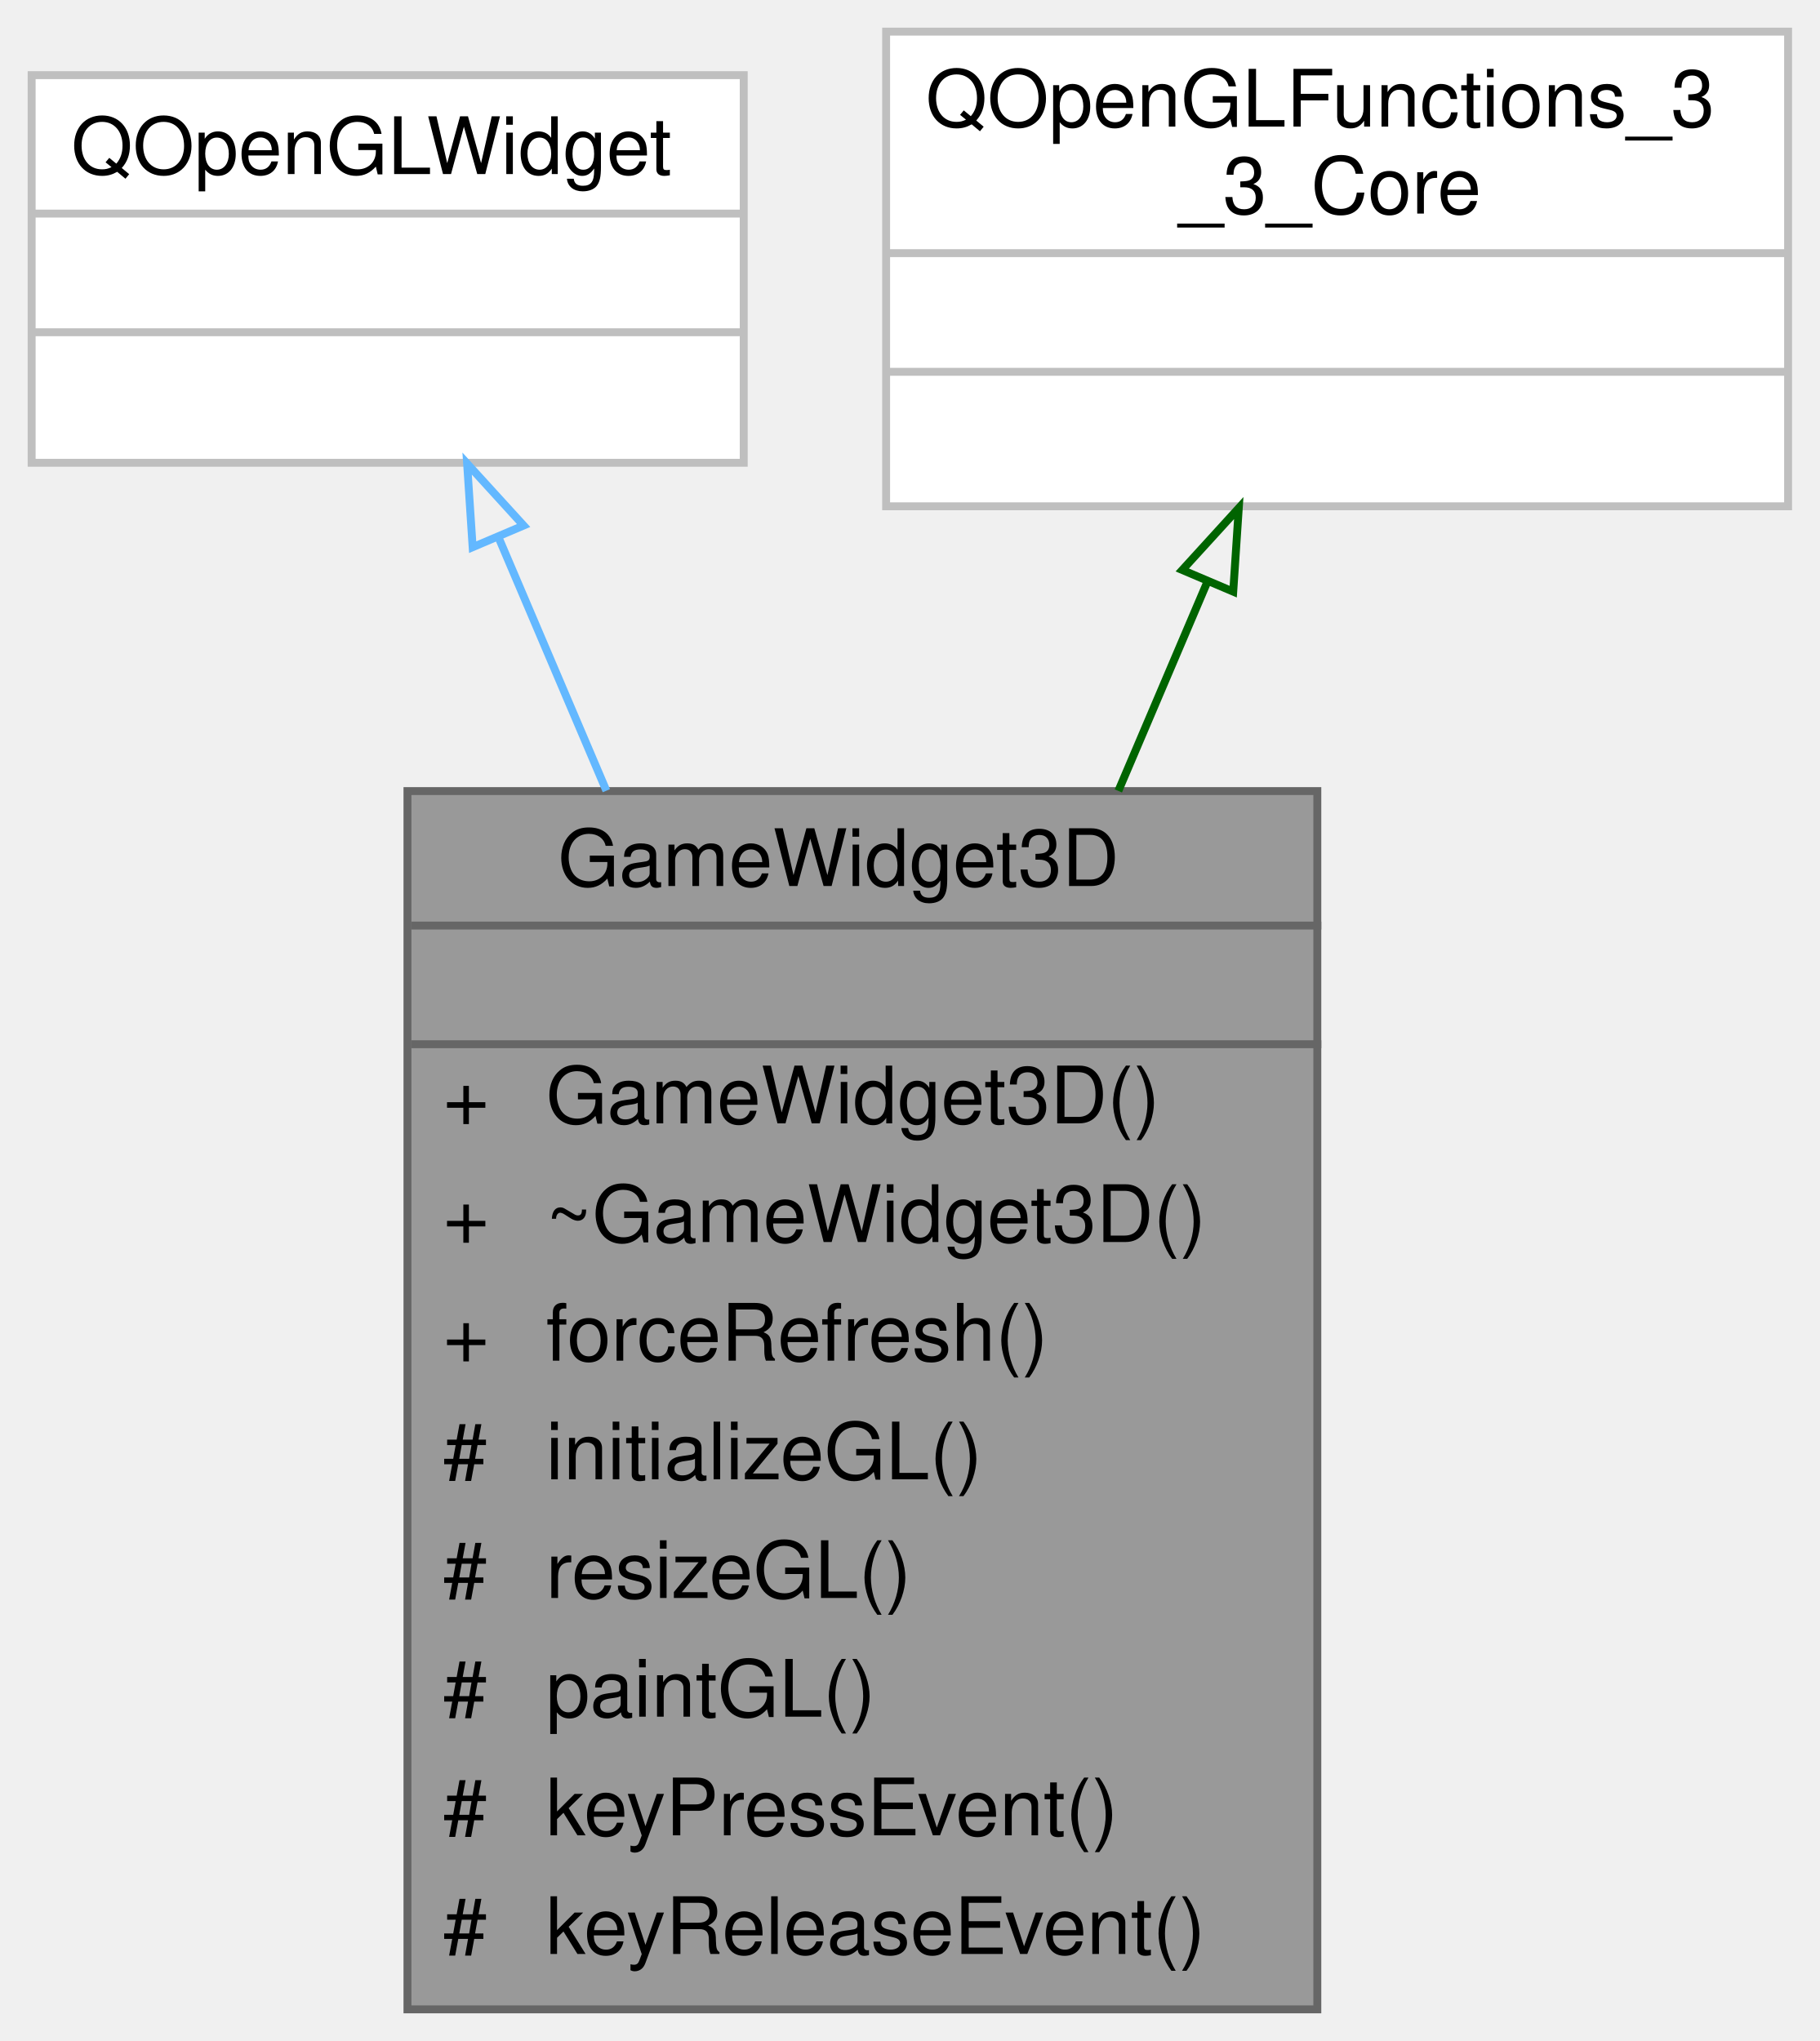
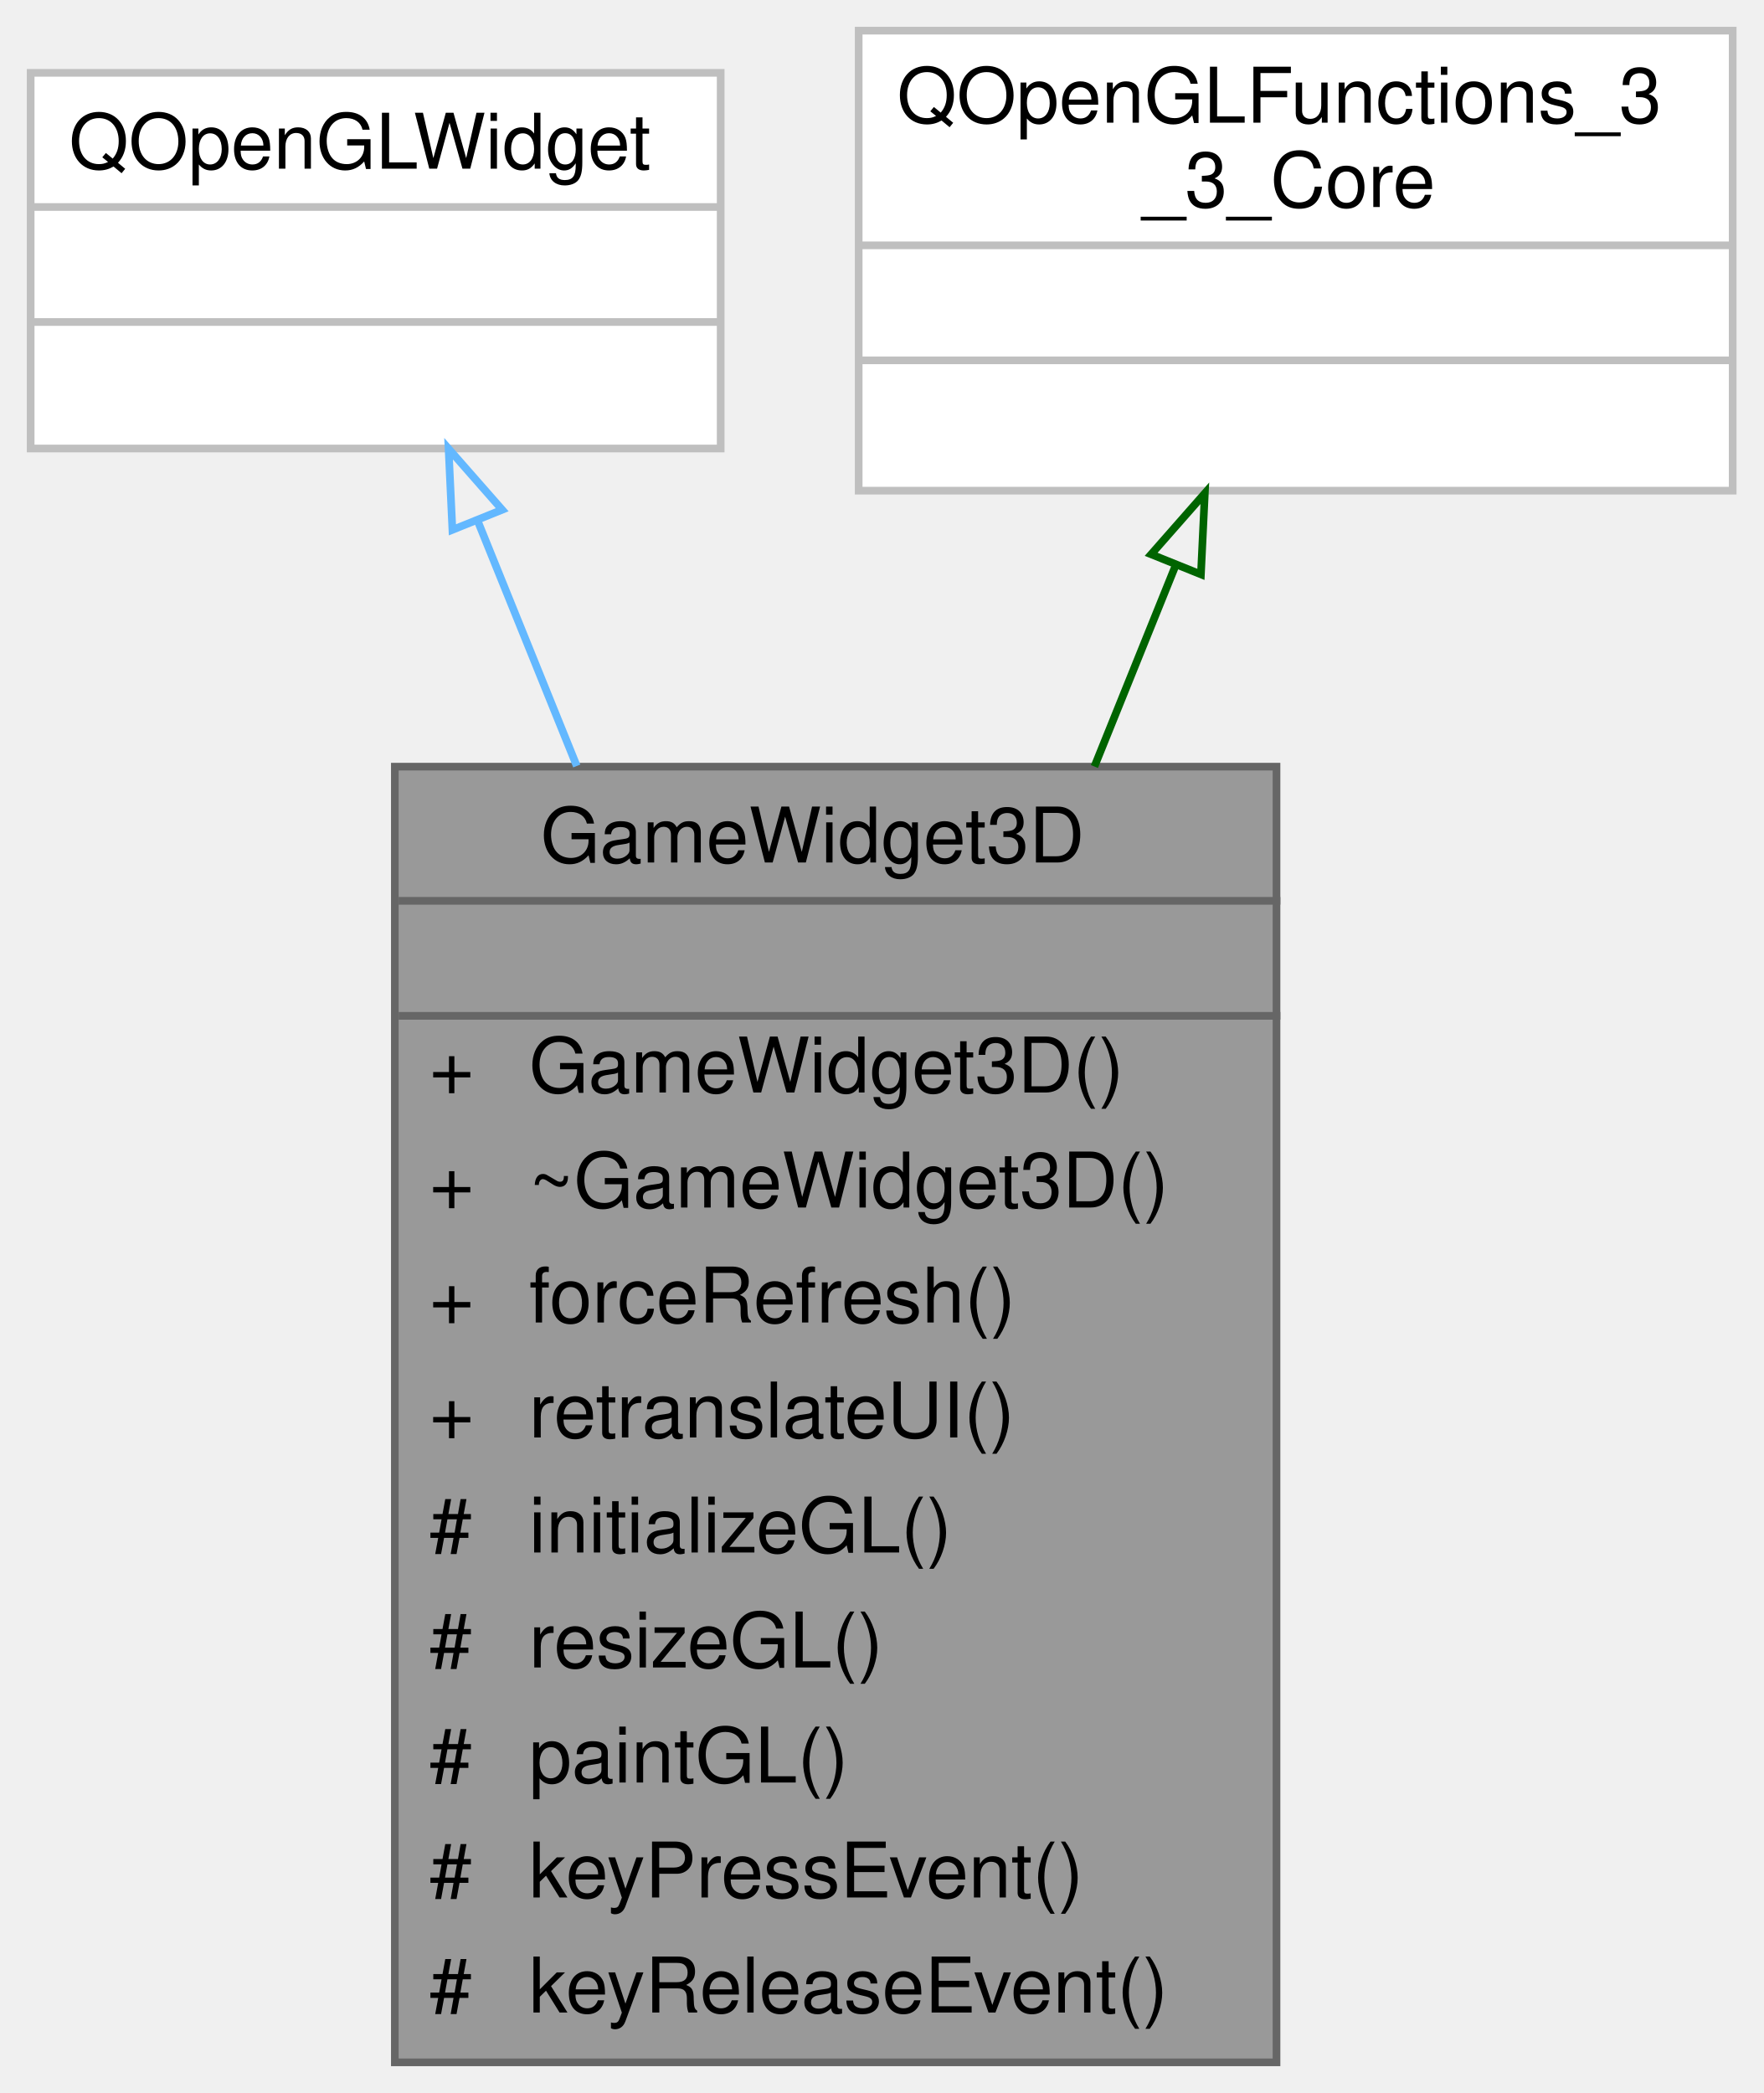
- <svg xmlns="http://www.w3.org/2000/svg" xmlns:xlink="http://www.w3.org/1999/xlink" width="230pt" height="258pt" viewBox="0.00 0.00 230.00 258.00">
-   <g id="graph0" class="graph" transform="scale(1 1) rotate(0) translate(4 254)">
+ <svg xmlns="http://www.w3.org/2000/svg" xmlns:xlink="http://www.w3.org/1999/xlink" width="230pt" height="273pt" viewBox="0.00 0.00 230.00 273.00">
+   <g id="graph0" class="graph" transform="scale(1 1) rotate(0) translate(4 269)">
    <g id="Node000001" class="node">
      <g id="a_Node000001">
        <a xlink:title="Widget renderujący scenę gry w 3D z wykorzystaniem OpenGL 3.3 Core Profile.">
-           <polygon fill="#999999" stroke="transparent" points="162.5,-154 47.5,-154 47.5,0 162.5,0 162.5,-154" />
-           <text text-anchor="start" x="66.5" y="-142" font-family="Helvetica,sans-Serif" font-size="10.00">GameWidget3D</text>
-           <text text-anchor="start" x="103.5" y="-127" font-family="Helvetica,sans-Serif" font-size="10.00"> </text>
-           <text text-anchor="start" x="52" y="-112" font-family="Helvetica,sans-Serif" font-size="10.00">+</text>
-           <text text-anchor="start" x="65" y="-112" font-family="Helvetica,sans-Serif" font-size="10.00">GameWidget3D()</text>
-           <text text-anchor="start" x="52" y="-97" font-family="Helvetica,sans-Serif" font-size="10.00">+</text>
-           <text text-anchor="start" x="65" y="-97" font-family="Helvetica,sans-Serif" font-size="10.00">~GameWidget3D()</text>
-           <text text-anchor="start" x="52" y="-82" font-family="Helvetica,sans-Serif" font-size="10.00">+</text>
-           <text text-anchor="start" x="65" y="-82" font-family="Helvetica,sans-Serif" font-size="10.00">forceRefresh()</text>
-           <text text-anchor="start" x="52" y="-67" font-family="Helvetica,sans-Serif" font-size="10.00">#</text>
-           <text text-anchor="start" x="65" y="-67" font-family="Helvetica,sans-Serif" font-size="10.00">initializeGL()</text>
-           <text text-anchor="start" x="52" y="-52" font-family="Helvetica,sans-Serif" font-size="10.00">#</text>
-           <text text-anchor="start" x="65" y="-52" font-family="Helvetica,sans-Serif" font-size="10.00">resizeGL()</text>
-           <text text-anchor="start" x="52" y="-37" font-family="Helvetica,sans-Serif" font-size="10.00">#</text>
-           <text text-anchor="start" x="65" y="-37" font-family="Helvetica,sans-Serif" font-size="10.00">paintGL()</text>
-           <text text-anchor="start" x="52" y="-22" font-family="Helvetica,sans-Serif" font-size="10.00">#</text>
-           <text text-anchor="start" x="65" y="-22" font-family="Helvetica,sans-Serif" font-size="10.00">keyPressEvent()</text>
-           <text text-anchor="start" x="52" y="-7" font-family="Helvetica,sans-Serif" font-size="10.00">#</text>
-           <text text-anchor="start" x="65" y="-7" font-family="Helvetica,sans-Serif" font-size="10.00">keyReleaseEvent()</text>
-           <polygon fill="#666666" stroke="#666666" points="48,-137 48,-137 163,-137 163,-137 48,-137" />
-           <polygon fill="#666666" stroke="#666666" points="48,-122 48,-122 163,-122 163,-122 48,-122" />
-           <polygon fill="none" stroke="#666666" points="47.5,0 47.5,-154 162.5,-154 162.5,0 47.5,0" />
+           <polygon fill="#999999" stroke="transparent" points="162.5,-169 47.5,-169 47.5,0 162.5,0 162.5,-169" />
+           <text text-anchor="start" x="66.5" y="-156.5" font-family="Helvetica,sans-Serif" font-size="10.00">GameWidget3D</text>
+           <text text-anchor="start" x="103.5" y="-141.5" font-family="Helvetica,sans-Serif" font-size="10.00"> </text>
+           <text text-anchor="start" x="52" y="-126.5" font-family="Helvetica,sans-Serif" font-size="10.00">+</text>
+           <text text-anchor="start" x="65" y="-126.5" font-family="Helvetica,sans-Serif" font-size="10.00">GameWidget3D()</text>
+           <text text-anchor="start" x="52" y="-111.5" font-family="Helvetica,sans-Serif" font-size="10.00">+</text>
+           <text text-anchor="start" x="65" y="-111.5" font-family="Helvetica,sans-Serif" font-size="10.00">~GameWidget3D()</text>
+           <text text-anchor="start" x="52" y="-96.5" font-family="Helvetica,sans-Serif" font-size="10.00">+</text>
+           <text text-anchor="start" x="65" y="-96.5" font-family="Helvetica,sans-Serif" font-size="10.00">forceRefresh()</text>
+           <text text-anchor="start" x="52" y="-81.5" font-family="Helvetica,sans-Serif" font-size="10.00">+</text>
+           <text text-anchor="start" x="65" y="-81.5" font-family="Helvetica,sans-Serif" font-size="10.00">retranslateUI()</text>
+           <text text-anchor="start" x="52" y="-66.5" font-family="Helvetica,sans-Serif" font-size="10.00">#</text>
+           <text text-anchor="start" x="65" y="-66.5" font-family="Helvetica,sans-Serif" font-size="10.00">initializeGL()</text>
+           <text text-anchor="start" x="52" y="-51.5" font-family="Helvetica,sans-Serif" font-size="10.00">#</text>
+           <text text-anchor="start" x="65" y="-51.5" font-family="Helvetica,sans-Serif" font-size="10.00">resizeGL()</text>
+           <text text-anchor="start" x="52" y="-36.5" font-family="Helvetica,sans-Serif" font-size="10.00">#</text>
+           <text text-anchor="start" x="65" y="-36.5" font-family="Helvetica,sans-Serif" font-size="10.00">paintGL()</text>
+           <text text-anchor="start" x="52" y="-21.5" font-family="Helvetica,sans-Serif" font-size="10.00">#</text>
+           <text text-anchor="start" x="65" y="-21.5" font-family="Helvetica,sans-Serif" font-size="10.00">keyPressEvent()</text>
+           <text text-anchor="start" x="52" y="-6.5" font-family="Helvetica,sans-Serif" font-size="10.00">#</text>
+           <text text-anchor="start" x="65" y="-6.5" font-family="Helvetica,sans-Serif" font-size="10.00">keyReleaseEvent()</text>
+           <polygon fill="#666666" stroke="#666666" points="48,-151.5 48,-151.5 163,-151.5 163,-151.5 48,-151.5" />
+           <polygon fill="#666666" stroke="#666666" points="48,-136.5 48,-136.5 163,-136.5 163,-136.5 48,-136.5" />
+           <polygon fill="none" stroke="#666666" points="47.5,0 47.5,-169 162.5,-169 162.5,0 47.5,0" />
        </a>
      </g>
    </g>
    <g id="Node000002" class="node">
      <g id="a_Node000002">
        <a xlink:title=" ">
-           <polygon fill="white" stroke="transparent" points="90,-244.5 0,-244.5 0,-195.5 90,-195.5 90,-244.5" />
-           <text text-anchor="start" x="5" y="-232" font-family="Helvetica,sans-Serif" font-size="10.00">QOpenGLWidget</text>
+           <polygon fill="white" stroke="transparent" points="90,-259.5 0,-259.5 0,-210.5 90,-210.5 90,-259.5" />
+           <text text-anchor="start" x="5" y="-247" font-family="Helvetica,sans-Serif" font-size="10.00">QOpenGLWidget</text>
+           <text text-anchor="start" x="43" y="-232" font-family="Helvetica,sans-Serif" font-size="10.00"> </text>
          <text text-anchor="start" x="43" y="-217" font-family="Helvetica,sans-Serif" font-size="10.00"> </text>
-           <text text-anchor="start" x="43" y="-202" font-family="Helvetica,sans-Serif" font-size="10.00"> </text>
+           <polygon fill="#bfbfbf" stroke="#bfbfbf" points="0,-242 0,-242 90,-242 90,-242 0,-242" />
          <polygon fill="#bfbfbf" stroke="#bfbfbf" points="0,-227 0,-227 90,-227 90,-227 0,-227" />
-           <polygon fill="#bfbfbf" stroke="#bfbfbf" points="0,-212 0,-212 90,-212 90,-212 0,-212" />
-           <polygon fill="none" stroke="#bfbfbf" points="0,-195.5 0,-244.5 90,-244.5 90,-195.5 0,-195.5" />
+           <polygon fill="none" stroke="#bfbfbf" points="0,-210.5 0,-259.5 90,-259.5 90,-210.5 0,-210.5" />
        </a>
      </g>
    </g>
    <g id="edge1_Node000001_Node000002" class="edge">
      <g id="a_edge1_Node000001_Node000002">
        <a xlink:title=" ">
-           <path fill="none" stroke="#63b8ff" d="M58.97,-186.16C63.12,-176.42 67.84,-165.33 72.64,-154.05" />
-           <polygon fill="none" stroke="#63b8ff" points="55.74,-184.83 55.04,-195.4 62.18,-187.57 55.74,-184.83" />
+           <path fill="none" stroke="#63b8ff" d="M58.34,-200.97C62.23,-191.35 66.67,-180.36 71.23,-169.09" />
+           <polygon fill="none" stroke="#63b8ff" points="55.01,-199.89 54.51,-210.47 61.5,-202.51 55.01,-199.89" />
        </a>
      </g>
    </g>
    <g id="Node000003" class="node">
      <g id="a_Node000003">
        <a xlink:title=" ">
-           <polygon fill="white" stroke="transparent" points="222,-250 108,-250 108,-190 222,-190 222,-250" />
-           <text text-anchor="start" x="113" y="-238" font-family="Helvetica,sans-Serif" font-size="10.00">QOpenGLFunctions_3</text>
-           <text text-anchor="start" x="145" y="-227" font-family="Helvetica,sans-Serif" font-size="10.00">_3_Core</text>
+           <polygon fill="white" stroke="transparent" points="222,-265 108,-265 108,-205 222,-205 222,-265" />
+           <text text-anchor="start" x="113" y="-253" font-family="Helvetica,sans-Serif" font-size="10.00">QOpenGLFunctions_3</text>
+           <text text-anchor="start" x="145" y="-242" font-family="Helvetica,sans-Serif" font-size="10.00">_3_Core</text>
+           <text text-anchor="start" x="163" y="-227" font-family="Helvetica,sans-Serif" font-size="10.00"> </text>
          <text text-anchor="start" x="163" y="-212" font-family="Helvetica,sans-Serif" font-size="10.00"> </text>
-           <text text-anchor="start" x="163" y="-197" font-family="Helvetica,sans-Serif" font-size="10.00"> </text>
+           <polygon fill="#bfbfbf" stroke="#bfbfbf" points="108,-237 108,-237 222,-237 222,-237 108,-237" />
          <polygon fill="#bfbfbf" stroke="#bfbfbf" points="108,-222 108,-222 222,-222 222,-222 108,-222" />
-           <polygon fill="#bfbfbf" stroke="#bfbfbf" points="108,-207 108,-207 222,-207 222,-207 108,-207" />
-           <polygon fill="none" stroke="#bfbfbf" points="108,-190 108,-250 222,-250 222,-190 108,-190" />
+           <polygon fill="none" stroke="#bfbfbf" points="108,-205 108,-265 222,-265 222,-205 108,-205" />
        </a>
      </g>
    </g>
    <g id="edge2_Node000001_Node000003" class="edge">
      <g id="a_edge2_Node000001_Node000003">
        <a xlink:title=" ">
-           <path fill="none" stroke="darkgreen" d="M148.6,-180.45C145.08,-172.18 141.24,-163.16 137.35,-154.02" />
-           <polygon fill="none" stroke="darkgreen" points="145.43,-181.95 152.57,-189.78 151.87,-179.21 145.43,-181.95" />
+           <path fill="none" stroke="darkgreen" d="M149.29,-195.13C146,-186.98 142.41,-178.1 138.75,-169.02" />
+           <polygon fill="none" stroke="darkgreen" points="146.15,-196.7 153.15,-204.66 152.64,-194.08 146.15,-196.7" />
        </a>
      </g>
    </g>
  </g>
</svg>
